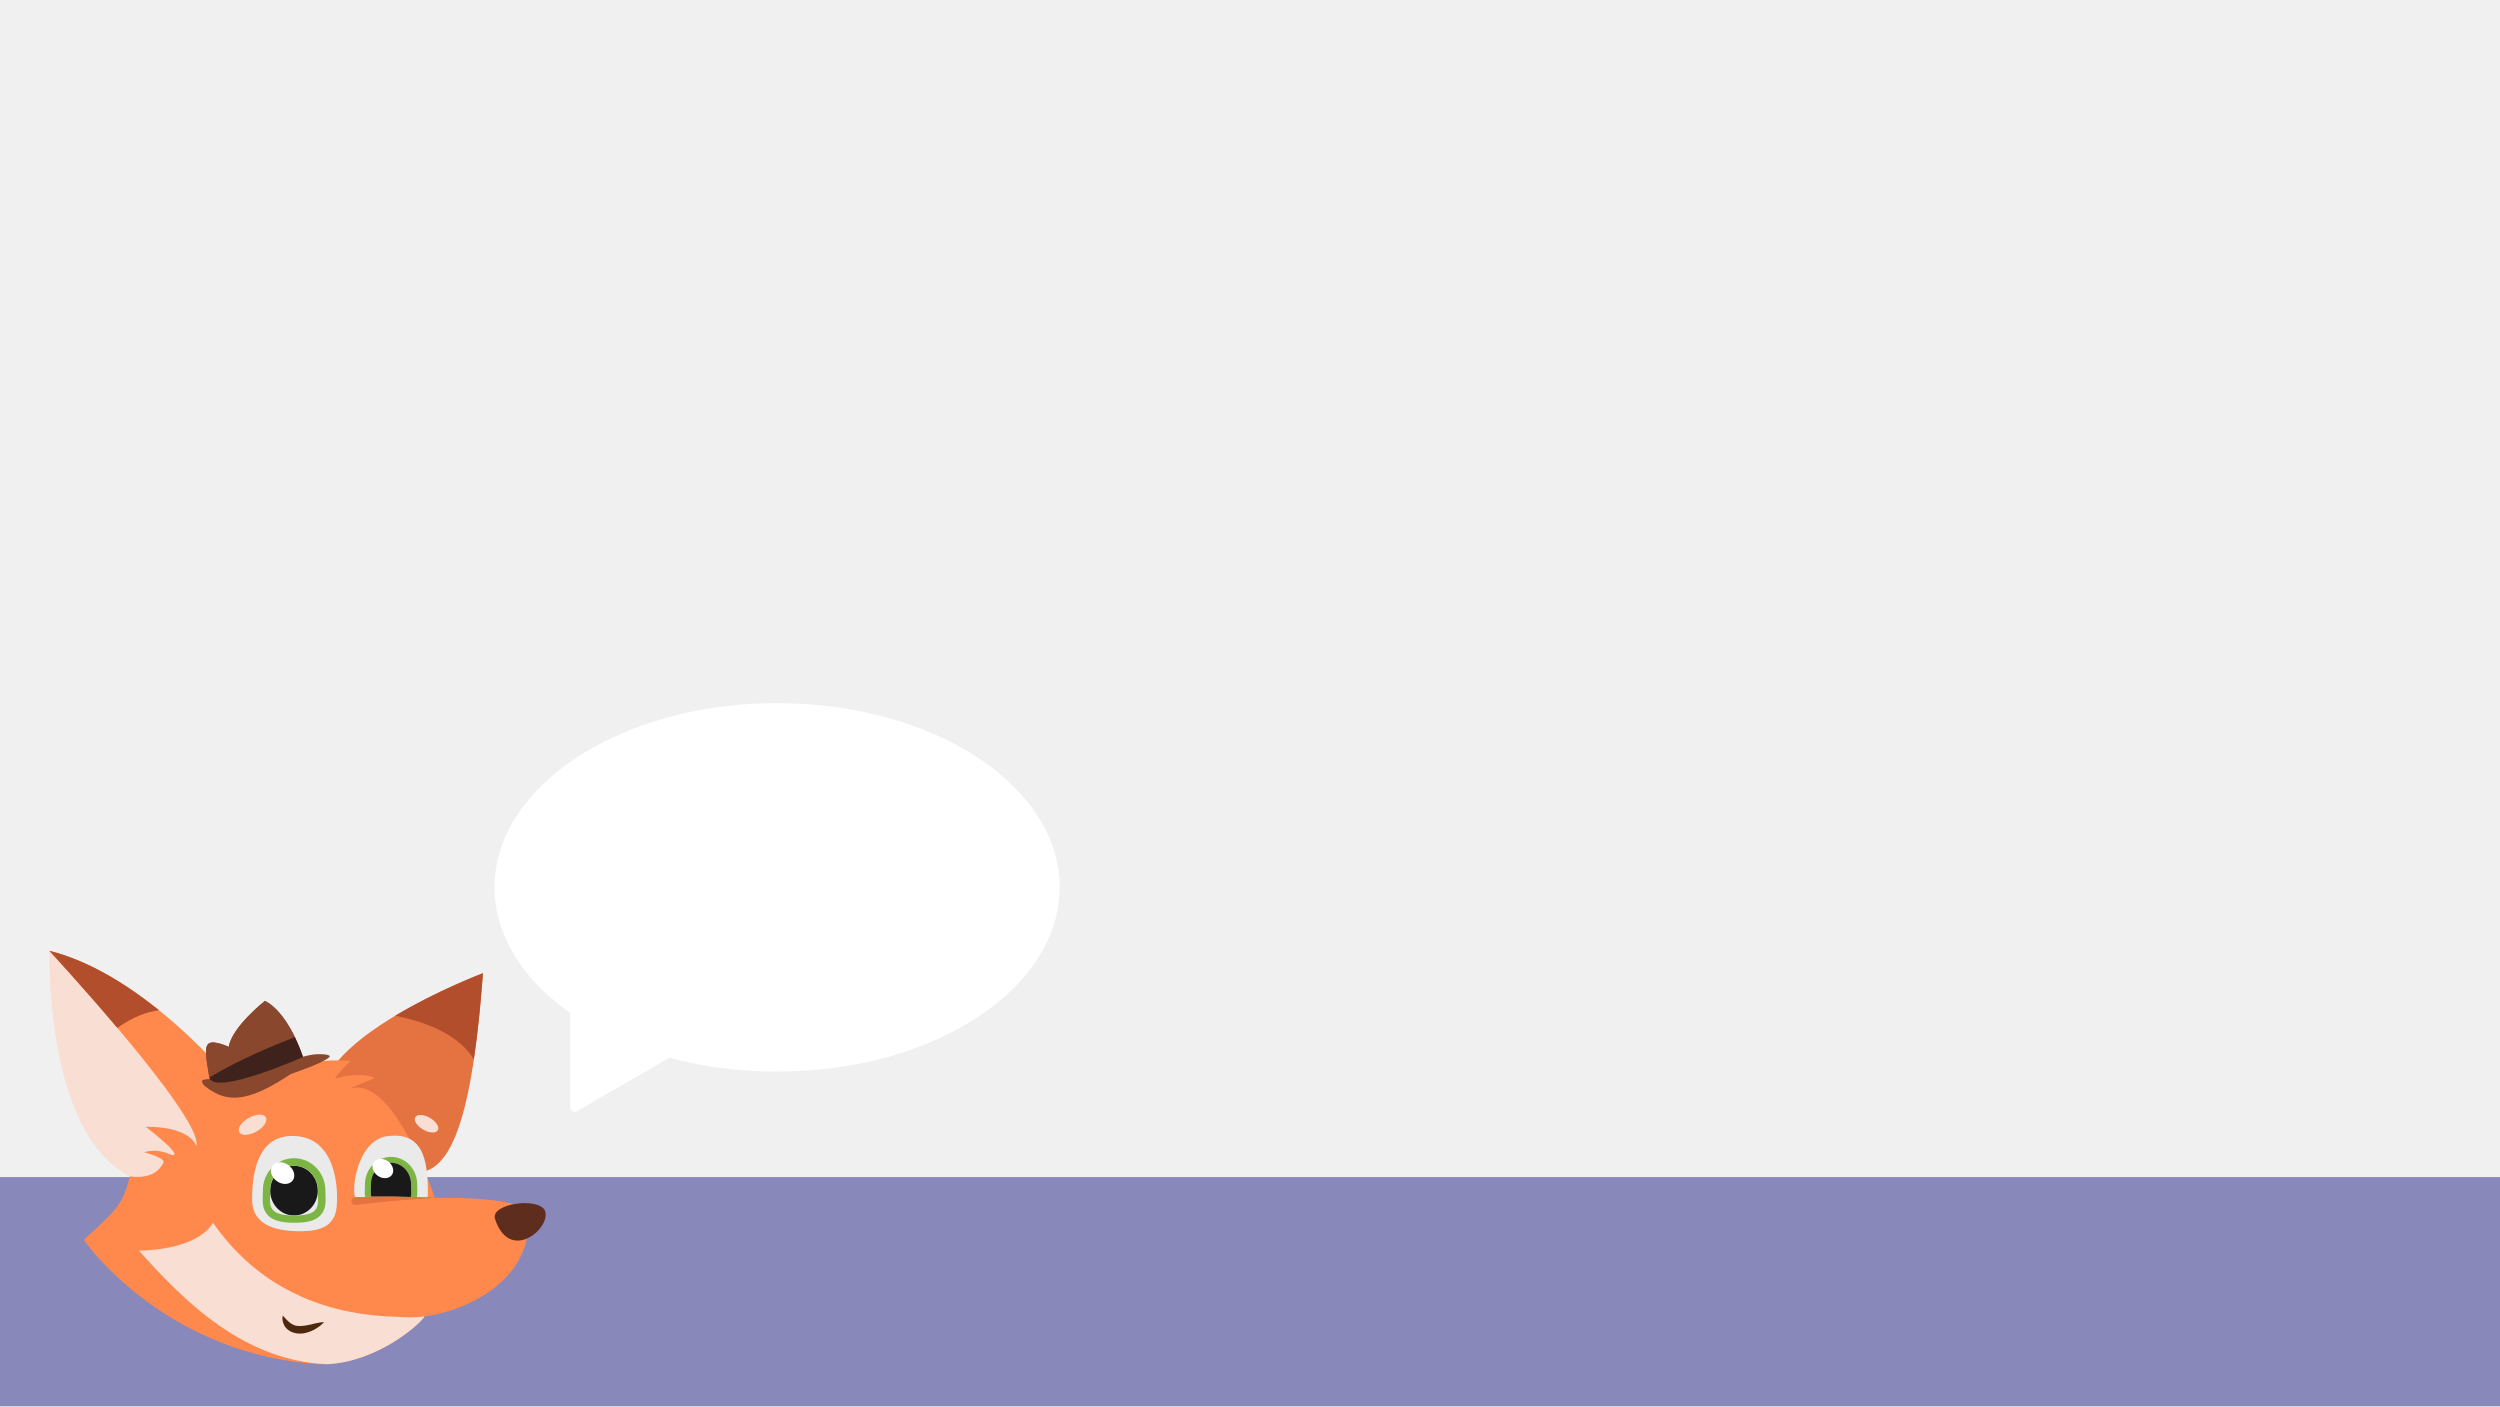
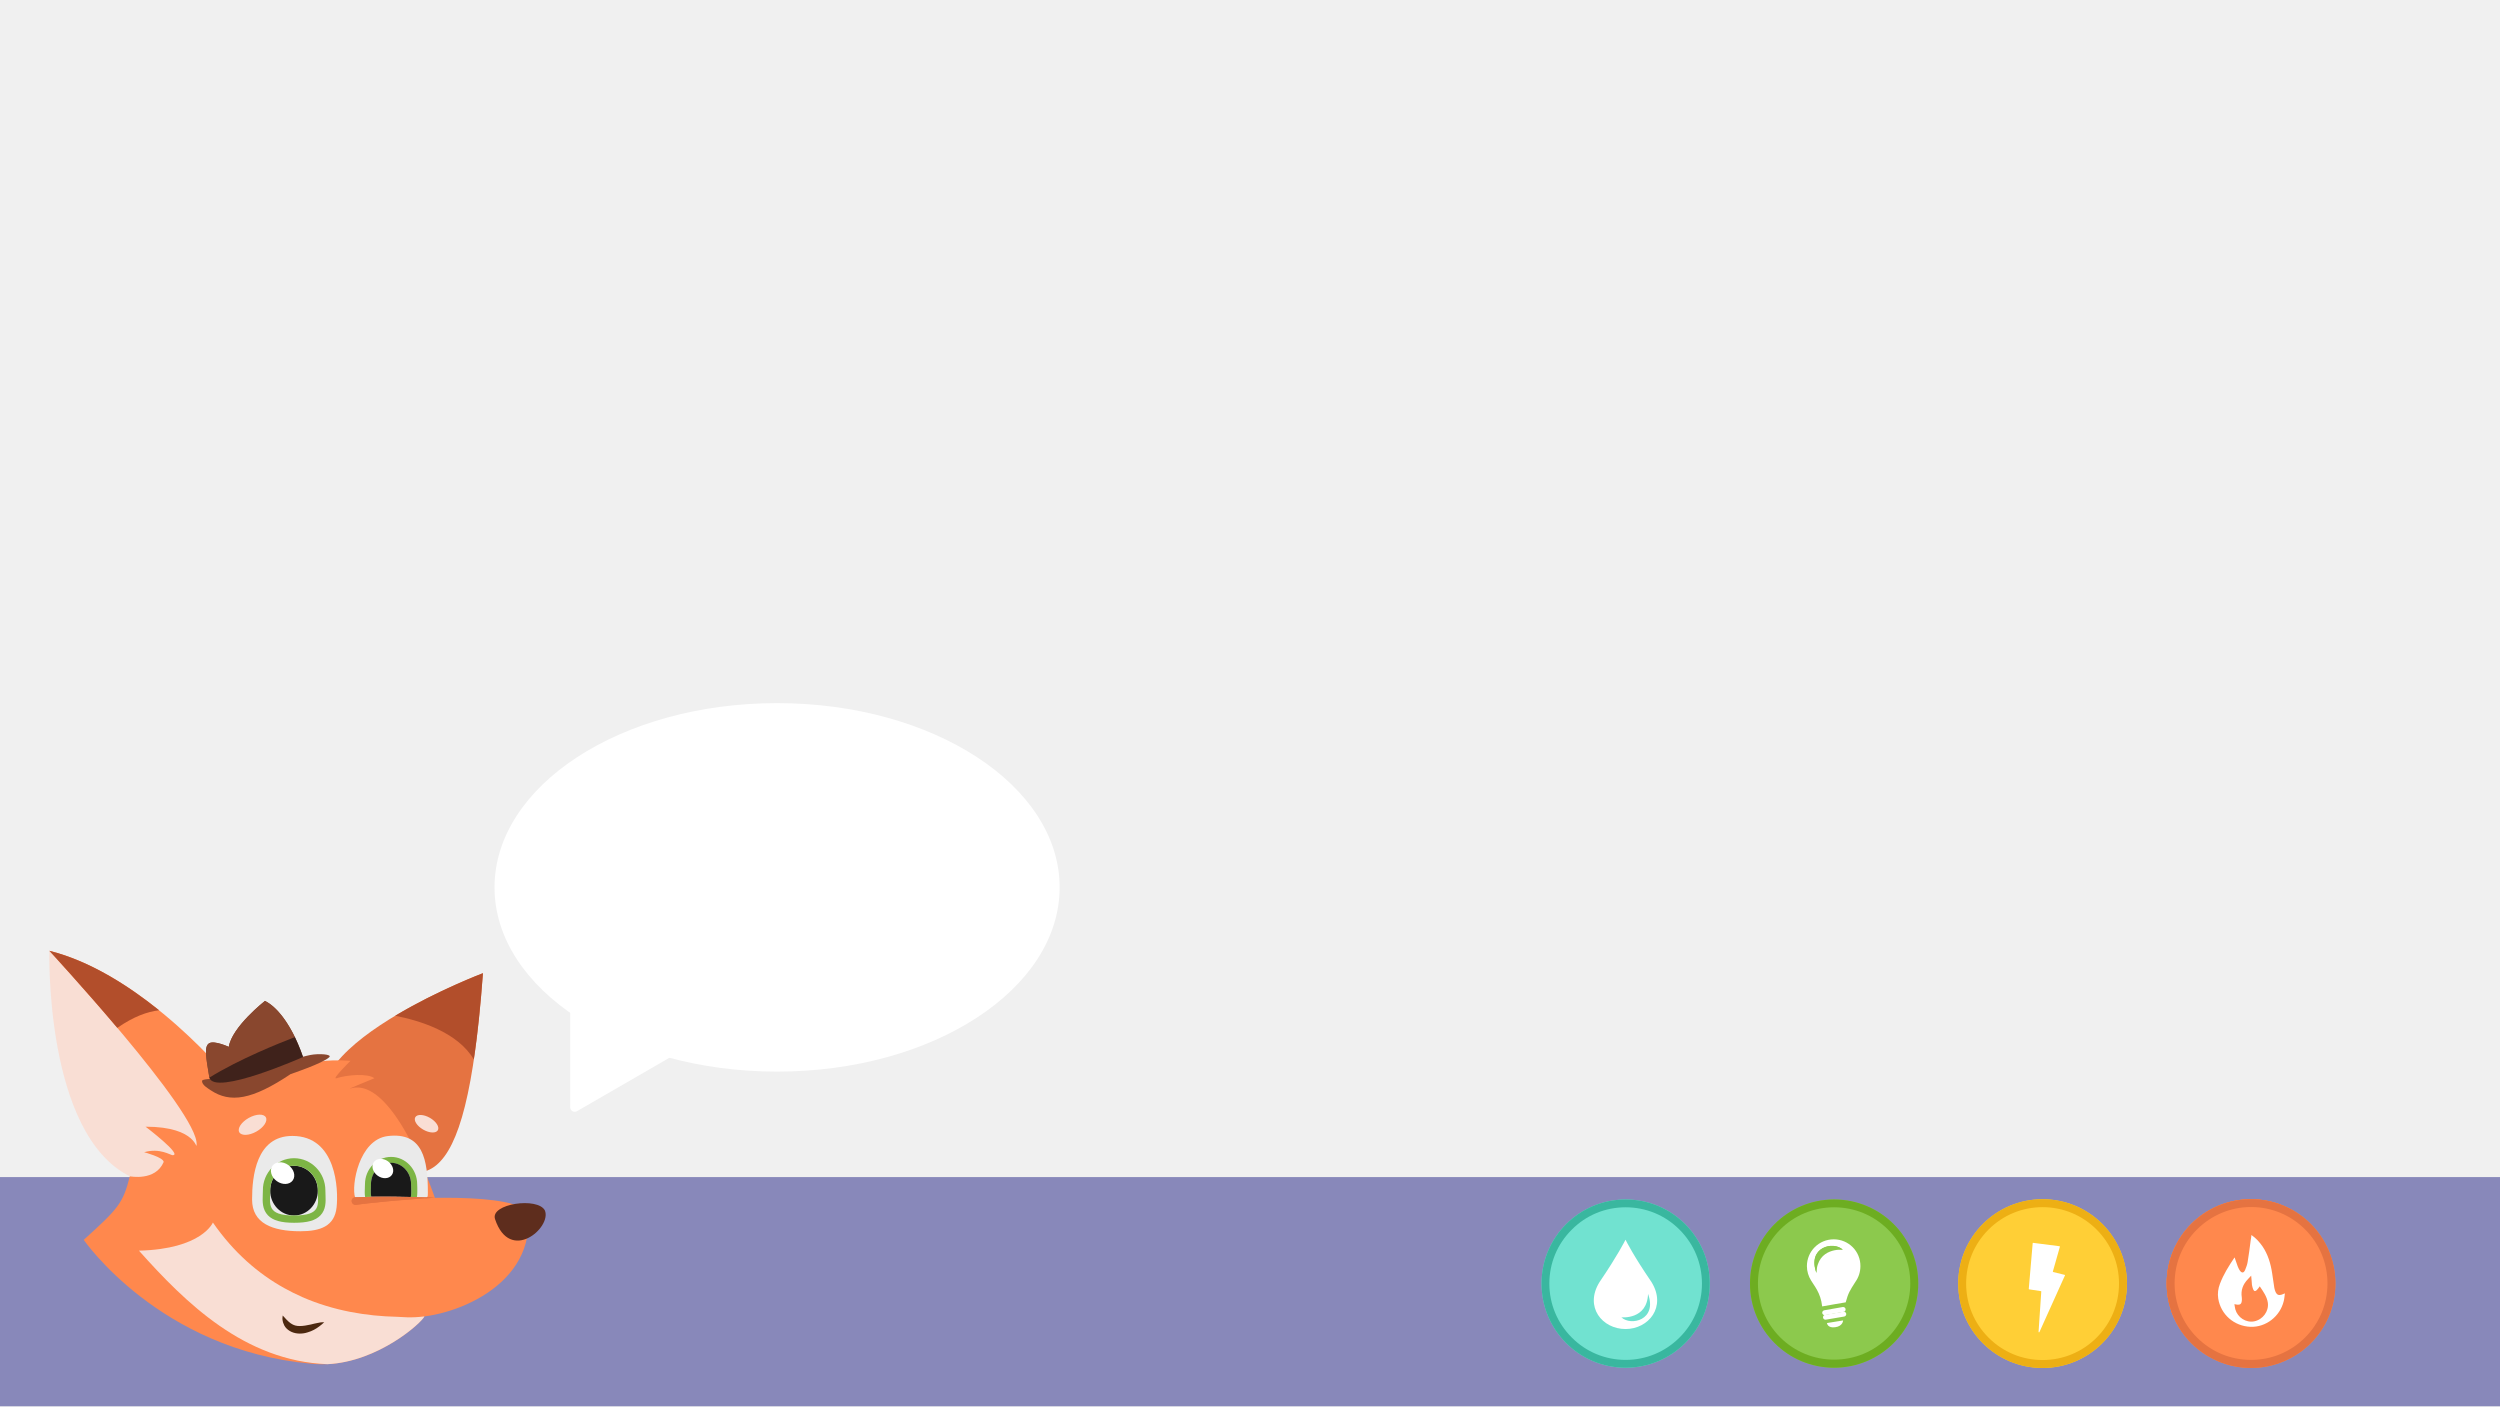
<svg xmlns="http://www.w3.org/2000/svg" version="1.1" id="layer_01" x="0px" y="0px" viewBox="0 0 1920 1080" enable-background="new 0 0 1920 1080" xml:space="preserve">
  <g id="icon-placeholders">
    <g id="water-placeholder">
      <circle fill="#BABABA" cx="1246.5" cy="992.5" r="65" />
      <g>
        <path fill="#9B9B9B" d="M1280.9,1026.9L1280.9,1026.9c6.9-6.9,6.9-18.1,0-25l-44.3-44.3c-6.9-6.9-18.1-6.9-25,0v0     c-6.9,6.9-6.9,18.1,0,25l44.3,44.3C1262.8,1033.8,1274,1033.8,1280.9,1026.9z" />
        <path fill="#9B9B9B" d="M1211.6,1026.9L1211.6,1026.9c-6.9-6.9-6.9-18.1,0-25l44.3-44.3c6.9-6.9,18.1-6.9,25,0v0     c6.9,6.9,6.9,18.1,0,25l-44.3,44.3C1229.7,1033.8,1218.5,1033.8,1211.6,1026.9z" />
      </g>
    </g>
    <g id="light-placeholder">
      <circle fill="#BABABA" cx="1410.5" cy="992.5" r="65" />
      <g>
        <path fill="#9B9B9B" d="M1444.9,1026.9L1444.9,1026.9c6.9-6.9,6.9-18.1,0-25l-44.3-44.3c-6.9-6.9-18.1-6.9-25,0v0     c-6.9,6.9-6.9,18.1,0,25l44.3,44.3C1426.8,1033.8,1438,1033.8,1444.9,1026.9z" />
        <path fill="#9B9B9B" d="M1375.6,1026.9L1375.6,1026.9c-6.9-6.9-6.9-18.1,0-25l44.3-44.3c6.9-6.9,18.1-6.9,25,0v0     c6.9,6.9,6.9,18.1,0,25l-44.3,44.3C1393.7,1033.8,1382.5,1033.8,1375.6,1026.9z" />
      </g>
    </g>
    <g id="el-placeholder">
      <circle fill="#BABABA" cx="1574.6" cy="992" r="65" />
      <g>
        <path fill="#9B9B9B" d="M1609,1026.4L1609,1026.4c6.9-6.9,6.9-18.1,0-25l-44.3-44.3c-6.9-6.9-18.1-6.9-25,0v0     c-6.9,6.9-6.9,18.1,0,25l44.3,44.3C1590.9,1033.3,1602.1,1033.3,1609,1026.4z" />
        <path fill="#9B9B9B" d="M1539.7,1026.4L1539.7,1026.4c-6.9-6.9-6.9-18.1,0-25l44.3-44.3c6.9-6.9,18.1-6.9,25,0v0     c6.9,6.9,6.9,18.1,0,25l-44.3,44.3C1557.8,1033.3,1546.6,1033.3,1539.7,1026.4z" />
      </g>
    </g>
    <g id="heat-placeholder">
      <circle fill="#BABABA" cx="1738.6" cy="992" r="65" />
      <g>
        <path fill="#9B9B9B" d="M1773,1026.4L1773,1026.4c6.9-6.9,6.9-18.1,0-25l-44.3-44.3c-6.9-6.9-18.1-6.9-25,0v0     c-6.9,6.9-6.9,18.1,0,25l44.3,44.3C1754.9,1033.3,1766.1,1033.3,1773,1026.4z" />
        <path fill="#9B9B9B" d="M1703.7,1026.4L1703.7,1026.4c-6.9-6.9-6.9-18.1,0-25l44.3-44.3c6.9-6.9,18.1-6.9,25,0v0     c6.9,6.9,6.9,18.1,0,25l-44.3,44.3C1721.8,1033.3,1710.6,1033.3,1703.7,1026.4z" />
      </g>
    </g>
  </g>
  <g id="foreground">
    <path fill="#8888BA" d="M0,904v176h1920V904H0z" />
    <g>
      <path fill="#E57341" d="M370.9,747.4c0,0-174.4,66.1-108.4,121.6C324.3,920.7,357.7,927.1,370.9,747.4z" />
      <path fill="#F9DED4" d="M37.9,730.2c0,0-3.7,140.6,61.8,173.2s59.7-44.1,59.7-44.1L37.9,730.2z" />
      <path fill="#FF884D" d="M269.2,814.7c-39.6-2.6-40.3,9.7-50.2,10.6c-29.7,2.6-41,5.3-41,5.3s-66.1-81.9-140.1-100.4   c0,0,114.9,124.1,113.1,148.9c-0.4,5.2,1.2-13.8-39.2-13.8c0,0,28.8,21.9,20.8,21.9c-1.7,0-9.8-5.8-21.9-2.3c0,0,15,4,15,7.5   c-6.3,15-26,11-26,11c-5.2,20.8-8.9,24.8-35.4,48.8c0,0,58.1,84.6,174.4,95.1c47.6,5.3,89.9-35.7,87.2-37   c-15.4-7.7-107,11.9-162.5-70c0,0,27.8,66.1,149.3,71.4c32.7,1.4,100.4-23.8,92.5-81.9c-21.1-15.9-107-7.9-128.2-7.9   c-17.4,0,58.1,1.3,58.1,1.3s-31.7-97.8-66.1-87.2c-3.6,1.1,18.5-7.9,18.5-7.9c-5-4-21.1-2.6-29.1,0   C254.2,829.4,269.2,814.7,269.2,814.7z" />
      <path fill="#5E2D1D" d="M380.2,936.3c11.4,34.2,43.6,6.6,38.3-6.6C413.2,919.1,376.2,924.4,380.2,936.3z" />
      <path fill="#EAEAEA" d="M193.6,921.2c0,18.3,15.5,24.4,37.1,24.4c15.4,0,26.2-3.9,27.8-18.3c1.5-13.7,0-54.9-34-54.9   C196.7,872.4,193.6,903.5,193.6,921.2z" />
      <path fill="#EAEAEA" d="M328.6,916.1c0,6.3-0.1,3.5-27.1,3.5c-5.2,0-27.5,4-28.8,0c-3-9,2.9-44.4,25.1-47.1   C324.9,869.2,328.6,890.8,328.6,916.1z" />
      <ellipse fill="#191919" cx="225.8" cy="914.4" rx="18.3" ry="19.1" />
      <path fill="#7DB545" d="M225.8,895.3c-10.1,0-18.3,8.5-18.3,19.1c0,10.5-3.1,19.1,18.3,19.1c21.6,0,18.3-8.5,18.3-19.1   C244.2,903.8,236,895.3,225.8,895.3 M225.8,889.5c13.3,0,24.1,11.1,24.1,24.8c0,1.2,0,2.3,0.1,3.5c0.2,5.2,0.4,11.1-3.9,15.6   c-3.8,4-10.1,5.7-20.2,5.7c-10.1,0-16.3-1.8-20.1-5.7c-4.4-4.6-4.2-10.5-4-15.8c0-1.1,0.1-2.2,0.1-3.3   C201.7,900.7,212.6,889.5,225.8,889.5L225.8,889.5z" />
      <path fill="#7DB545" d="M320.2,919.4c-0.5,0-0.9,0-1.4,0c-1.1,0-2.2,0-3.3-0.1c0.7-2.7,0.2-6.1,0.2-9.8c0-9.1-6.9-16.4-15.4-16.4   c-8.5,0-15.4,7.4-15.4,16.4c0,3.6-0.4,7,0.2,9.7c-1.6,0-3.1,0-4.7,0.1c-0.4-2.3-0.3-4.7-0.2-6.9c0-0.9,0.1-1.9,0.1-2.9   c0-11.6,9-21,20.1-21c11,0,20,9.4,20,21c0,1,0,2,0.1,3C320.5,914.8,320.6,917.1,320.2,919.4z" />
      <path fill="#191919" d="M315.5,919.3c-4-0.1-8-0.1-12-0.2c-5.1,0-10.2,0-15.4,0c-1,0-2,0-3,0c-0.6-2.7-0.2-6.1-0.2-9.7   c0-9.1,6.9-16.4,15.4-16.4c8.5,0,15.4,7.4,15.4,16.4C315.7,913.2,316.2,916.6,315.5,919.3z" />
      <ellipse transform="matrix(0.5817 -0.8134 0.8134 0.5817 -642.0671 553.3457)" fill="#FFFFFF" cx="217" cy="901" rx="7.6" ry="9.6" />
      <ellipse transform="matrix(0.8716 -0.4903 0.4903 0.8716 -398.5664 205.9936)" fill="#F9DED4" cx="193.9" cy="863.8" rx="11.7" ry="6" />
      <ellipse transform="matrix(0.5 -0.866 0.866 0.5 -583.5585 715.2253)" fill="#F9DED4" cx="327.6" cy="863" rx="5.2" ry="10" />
      <path fill="#E57341" d="M273.3,925.3c5-0.7,10.1-1.3,15.1-1.8c5.1-0.5,10.1-1,15.2-1.5c5.1-0.4,10.2-0.8,15.3-1.2   c5.1-0.4,10.2-0.7,15.3-1c-5.1-0.2-10.2-0.4-15.3-0.5c-5.1-0.1-10.2-0.2-15.3-0.2c-5.1,0-10.2,0-15.4,0c-5.1,0.1-10.2,0.2-15.4,0.4   c-1.6,0.1-2.8,1.4-2.8,3c0.1,1.6,1.4,2.8,3,2.8C273,925.3,273.1,925.3,273.3,925.3L273.3,925.3z" />
      <path fill="#89472E" d="M238.5,810.2c6.2-1.2,16.7-0.6,14.4,1.7c-4.6,4.6-29.7,13-29.7,13c-29.7,19.9-46.4,22.4-61.4,12.4   c-1.7-1.2-6.9-4-6.6-7.2c0-2.7,28.2-1.4,28.2-1.4C181.7,828.4,223.5,813.1,238.5,810.2z" />
      <path fill="#89472E" d="M203.5,768.7c0,0-25.4,19.9-27.8,35.3c0,0-11-5.1-15-2.8c-4,2.3-2.6,10.4,0,25.9s72-15.4,72-15.4   S222.1,778.2,203.5,768.7z" />
      <ellipse transform="matrix(0.5817 -0.8134 0.8134 0.5817 -607.0187 614.4916)" fill="#FFFFFF" cx="294" cy="897.5" rx="6.8" ry="8.5" />
      <path fill="#B24E2B" d="M122.2,775.9c-8.9,1-19.6,4.8-32.1,13.5c-26.8-31.7-52.2-59.2-52.2-59.2C68.8,737.9,98.3,756.7,122.2,775.9   z" />
      <path fill="#F9DED4" d="M326,1011c-2.2,4.9-35.2,34.8-74.6,36.7c0,0,0,0,0,0c-63.6-2.5-108.8-47-144.7-87.2   c48.5-1.2,56.8-21.6,56.8-21.6c16,23.1,34.8,39.2,54.7,50.3c4.5,2.5,9.1,4.8,13.7,6.8c0,0,0.1,0,0.1,0.1   c24.5,10.7,49.8,14.7,72.8,15.2c2.6,0.2,5.3,0.3,8,0.4C316.8,1011.8,321.2,1011.6,326,1011z" />
      <path fill="#B24E2B" d="M370.9,747.4c-1.9,25.8-4.2,47.7-7,66.3c-12.5-21.2-42-30-60.4-33.6C336.2,760.5,370.9,747.4,370.9,747.4z" />
      <path fill="#89472E" d="M226.5,796.5c-12,4.6-42.6,16.8-65.7,31.1c0-0.1-0.1-0.3-0.1-0.5c-2.6-15.5-4-23.6,0-25.9s15,2.8,15,2.8   c2.4-15.4,27.8-35.3,27.8-35.3C213.7,773.9,221.5,786.3,226.5,796.5z" />
      <path fill="#3F221B" d="M232.7,811.8c0,0-68,30.2-71.9,15.8c23.1-14.3,53.7-26.5,65.7-31.1C230.5,804.9,232.7,811.8,232.7,811.8z" />
      <path fill="#E57341" d="M334.2,919.9c-4.8,0.3-9.5,0.6-14.2,0.9c-0.3,0-0.7,0-1,0.1c-1.3,0.1-2.7,0.2-4,0.3   c-3.8,0.3-7.5,0.6-11.2,0.9c-5.1,0.4-10.2,0.9-15.2,1.5c-0.1,0-0.2,0-0.4,0c-1.9,0.2-3.8,0.4-5.8,0.6c-3,0.4-6,0.7-9,1.1l0,0   c-0.1,0-0.2,0-0.3,0c-1.6,0.1-2.9-1.2-3-2.8c-0.1-1.6,1.2-2.9,2.8-3c2.6-0.1,5.2-0.2,7.7-0.2c1.6,0,3.1-0.1,4.7-0.1c1,0,2,0,3,0   c5.1-0.1,10.2-0.1,15.4,0c4,0,8,0.1,12,0.2c1.1,0,2.2,0,3.3,0.1c0.5,0,0.9,0,1.4,0C324.9,919.5,329.5,919.7,334.2,919.9z" />
      <path fill="#4C280F" d="M249,1015.6c-0.1,0-0.2-0.1-0.3-0.1c-0.1,0-0.2,0-0.4,0c-0.2,0-0.5,0-0.7,0c-0.5,0-0.9,0.1-1.4,0.1   c-0.9,0.1-1.7,0.3-2.6,0.5c-1.7,0.3-3.3,0.7-4.8,1.1c-3.1,0.7-6.1,1.2-8.6,1.2c-2.6,0-4.6-0.5-6.8-2c-2.2-1.5-4.1-3.7-6.3-6.1   c-0.1,0.7-0.2,1.5-0.2,2.3c0,0.7,0.1,1.5,0.3,2.3l0.3,1.1c0.1,0.4,0.3,0.7,0.5,1.1c0.1,0.2,0.2,0.4,0.2,0.6l0.3,0.5   c0.2,0.4,0.4,0.7,0.7,1.1c1.1,1.4,2.7,2.7,4.7,3.6c2,0.9,4.2,1.3,6.3,1.3c2.1,0,4.1-0.3,5.9-0.9c1.8-0.5,3.5-1.2,5-2   c1.5-0.8,2.9-1.7,4.2-2.7c0.6-0.5,1.3-1,1.9-1.5l0.9-0.8C248.3,1016.1,248.6,1015.8,249,1015.6z" />
    </g>
  </g>
  <g id="taleboble">
    <ellipse fill="#FFFFFF" cx="596.8" cy="681.5" rx="217" ry="141.5" />
    <path fill="#FFFFFF" d="M443.1,853.4c-2.3,1.3-5.2-0.3-5.2-3v-43v-43c0-2.7,2.9-4.4,5.2-3l37.2,21.5l37.2,21.5c2.3,1.3,2.3,4.7,0,6   l-37.2,21.5L443.1,853.4z" />
  </g>
+   <g id="foreground-icons">
+     <g id="heat-icon">
+       <g>
+         <circle fill="#FF884D" cx="1728.6" cy="985.6" r="64.6" />
+         <path fill="#E57341" d="M1728.6,927c15.6,0,30.3,6.1,41.4,17.1c11.1,11.1,17.1,25.8,17.1,41.4c0,15.6-6.1,30.3-17.1,41.4     s-25.8,17.1-41.4,17.1c-15.6,0-30.3-6.1-41.4-17.1c-11.1-11.1-17.1-25.8-17.1-41.4c0-15.6,6.1-30.3,17.1-41.4     C1698.3,933.1,1713,927,1728.6,927 M1728.6,921c-35.7,0-64.6,28.9-64.6,64.6c0,35.7,28.9,64.6,64.6,64.6     c35.7,0,64.6-28.9,64.6-64.6C1793.3,949.9,1764.3,921,1728.6,921L1728.6,921z" />
+       </g>
+       <circle fill="#FF884D" cx="1728.8" cy="985.8" r="64.8" />
+       <path fill="#E57341" d="M1728.8,927c15.7,0,30.4,6.1,41.5,17.2c11.1,11.1,17.2,25.8,17.2,41.5c0,15.7-6.1,30.4-17.2,41.5    c-11.1,11.1-25.8,17.2-41.5,17.2s-30.4-6.1-41.5-17.2c-11.1-11.1-17.2-25.8-17.2-41.5c0-15.7,6.1-30.4,17.2-41.5    C1698.4,933.2,1713.1,927,1728.8,927 M1728.8,921c-35.8,0-64.8,29-64.8,64.8s29,64.8,64.8,64.8s64.8-29,64.8-64.8    S1764.7,921,1728.8,921L1728.8,921z" />
+       <path fill="#FFFFFF" d="M1729.1,948.5c3.5,2.4,6.2,5.4,8.5,8.7c4.2,6.2,6.3,13.3,7.4,20.6c0.6,3.8,1.1,7.6,1.7,11.4    c0.2,1.1,0.6,2.2,1,3.2c1,2,2.4,2.6,4.6,1.9c0.7-0.2,1.4-0.6,2.5-1c-0.3,2.1-0.4,4.1-0.9,6c-2.9,11.8-13.7,20.1-25.5,19.7    c-12.6-0.5-22.8-9.4-24.8-21.7c-0.6-3.9-0.1-7.6,1.3-11.3c2.7-7.2,6.8-13.7,11.1-20.1c0-0.1,0.1-0.1,0.2-0.1    c0.8,2.2,1.5,4.4,2.3,6.6c0.4,1.1,0.9,2.1,1.5,3.1c1.6,2.4,3.2,2.4,4.3-0.3c0.8-2,1.6-4,1.9-6.1c0.9-5.4,1.6-10.8,2.3-16.3    C1728.8,951.4,1728.9,950,1729.1,948.5z M1728.9,979.7c-0.9,1-1.7,1.9-2.5,2.7c-3.8,3.9-5.6,8.5-4.7,14.1c0.1,0.9,0.1,1.8,0,2.7    c-0.2,2.1-1.3,3-3.4,2.8c-0.7-0.1-1.3-0.2-2.3-0.4c0.3,1.4,0.4,2.7,0.7,3.9c1.8,6.4,8.2,10.5,14.5,9.3c6.6-1.3,11.4-7.7,10.5-14.3    c-0.7-4.8-3.6-8.7-6.2-12.6c-0.8,1.1-1.5,2.1-2.3,2.9c-1.1,1.1-2.1,1-2.7-0.5c-0.5-1.1-0.8-2.3-1-3.5    C1729.3,984.5,1729.2,982.2,1728.9,979.7z" />
+       <path fill="none" d="M1728.9,978.9c0.2,2.6,0.4,4.8,0.7,7.1c0.2,1.2,0.5,2.4,1,3.5c0.6,1.5,1.6,1.6,2.7,0.5    c0.8-0.9,1.5-1.9,2.3-2.9c2.6,3.9,5.5,7.7,6.2,12.6c0.9,6.6-3.9,13-10.5,14.3c-6.3,1.2-12.7-2.9-14.5-9.3    c-0.3-1.2-0.5-2.5-0.7-3.9c0.9,0.2,1.6,0.3,2.3,0.4c2.1,0.2,3.2-0.6,3.4-2.8c0.1-0.9,0.2-1.8,0-2.7c-0.9-5.5,0.9-10.1,4.7-14.1    C1727.3,980.8,1728,980,1728.9,978.9z" />
+     </g>
+     <g id="el-icon">
+       <circle fill="#FFCF36" cx="1568.7" cy="985.8" r="64.8" />
+       <path fill="#FFFFFF" d="M1558.1,989.8c1-11.7,2-23.3,3-35c0-0.2,0.2-0.3,0.3-0.3c6.8,0.9,13.5,1.7,20.3,2.6c0.2,0,0.3,0.2,0.3,0.4    c-1.8,6.3-3.6,12.6-5.4,19c0,0.2,0.1,0.3,0.2,0.4c3,0.8,5.9,1.5,8.9,2.2c0.2,0,0.3,0.2,0.2,0.4c-6.6,14.6-13.2,29.1-19.7,43.7    c-0.3-0.1-0.2-0.1-0.6-0.1c0.7-10.4,1.4-20.7,2.1-31.2c0-0.2-0.1-0.3-0.3-0.3c-3.1-0.5-6-0.9-9.1-1.4    C1558.1,990.1,1558,990,1558.1,989.8z" />
+       <path fill="#EDAF14" d="M1568.7,927.1c15.7,0,30.4,6.1,41.5,17.2c11.1,11.1,17.2,25.8,17.2,41.5c0,15.7-6.1,30.4-17.2,41.5    c-11.1,11.1-25.8,17.2-41.5,17.2s-30.4-6.1-41.5-17.2c-11.1-11.1-17.2-25.8-17.2-41.5c0-15.7,6.1-30.4,17.2-41.5    C1538.3,933.2,1553,927.1,1568.7,927.1 M1568.7,921c-35.8,0-64.8,29-64.8,64.8c0,35.8,29,64.8,64.8,64.8s64.8-29,64.8-64.8    C1633.6,950,1604.5,921,1568.7,921L1568.7,921z" />
+     </g>
+     <g id="water-icon">
+       <g>
+         <circle fill="#71E2D0" cx="1248.5" cy="985.8" r="64.6" />
+         <path fill="#39B79F" d="M1248.5,927.2c15.6,0,30.4,6.1,41.4,17.2c11.1,11.1,17.2,25.8,17.2,41.4s-6.1,30.4-17.2,41.4     c-11.1,11.1-25.8,17.2-41.4,17.2s-30.4-6.1-41.4-17.2c-11.1-11.1-17.2-25.8-17.2-41.4s6.1-30.4,17.2-41.4     C1218.1,933.3,1232.8,927.2,1248.5,927.2 M1248.5,921.2c-35.7,0-64.6,28.9-64.6,64.6c0,35.7,28.9,64.6,64.6,64.6     s64.6-28.9,64.6-64.6C1313.1,950.1,1284.2,921.2,1248.5,921.2L1248.5,921.2z" />
+       </g>
+       <path fill="#FFFFFF" d="M1248.4,1020.7L1248.4,1020.7c-17.8,0-31.8-16.9-20-36c14.2-20.9,19.4-31.5,20-32.6c0,0,0,0,0-0.1    c0,0,0,0,0,0.1c0.6,1.2,5.8,11.8,20,32.6C1280.1,1003.7,1266.1,1020.7,1248.4,1020.7z" />
+       <path fill="#71E2D0" d="M1265.7,993.7c-0.7,20.1-20.5,18-20.5,18C1252.5,1018.6,1273,1013.8,1265.7,993.7z" />
+     </g>
+     <g id="light-icon">
+       <g>
+         <circle fill="#8CC94D" cx="1408.6" cy="985.8" r="64.6" />
+         <path fill="#6DAD21" d="M1408.6,927.2c15.6,0,30.3,6.1,41.4,17.1c11.1,11.1,17.1,25.8,17.1,41.4c0,15.6-6.1,30.3-17.1,41.4     c-11.1,11.1-25.8,17.1-41.4,17.1s-30.3-6.1-41.4-17.1c-11.1-11.1-17.1-25.8-17.1-41.4c0-15.6,6.1-30.3,17.1-41.4     S1393,927.2,1408.6,927.2 M1408.6,921.2c-35.7,0-64.6,28.9-64.6,64.6c0,35.7,28.9,64.6,64.6,64.6s64.6-28.9,64.6-64.6     C1473.3,950.1,1444.3,921.2,1408.6,921.2L1408.6,921.2z" />
+       </g>
+       <g>
+         <path fill="#FFFFFF" d="M1408.3,951.8c-11.4,0-20.6,9.2-20.6,20.6c0,4,1.2,7.8,3.2,11c2,3.6,7.4,9.3,8.5,19.8     c0,0.1,0.1,0.2,0.2,0.1c1.8-0.3,17.9-3.2,17.9-3.1c2-7.3,3.1-8.9,7.5-15.8c2.4-3.4,3.8-7.5,3.8-12     C1428.9,961,1419.7,951.8,1408.3,951.8z" />
+         <path fill="#FFFFFF" d="M1415.9,1007.5l-14.2,2.5c-1,0.2-2-0.5-2.2-1.5l0,0c-0.2-1,0.5-2,1.5-2.2l14.2-2.5c1-0.2,2,0.5,2.2,1.5     l0,0C1417.6,1006.4,1416.9,1007.4,1415.9,1007.5z" />
+         <path fill="#FFFFFF" d="M1403.1,1016.1c0,0,0.4,4.1,6.4,3.2c5.9-0.8,6-5.2,6-5.2L1403.1,1016.1z" />
+         <path fill="#FFFFFF" d="M1416.4,1011.1l-14.1,2.4c-1,0.2-2-0.5-2.2-1.5l0,0c-0.2-1,0.5-2,1.5-2.2l14.1-2.4c1-0.2,2,0.5,2.2,1.5     l0,0C1418.1,1009.9,1417.4,1010.9,1416.4,1011.1z" />
+       </g>
+       <path fill="#8CC94D" d="M1395,977.6c-0.7-23,20.3-17.8,20.3-17.8C1408.1,952.8,1387.8,957.7,1395,977.6z" />
+       <path fill="#8CC94D" d="M1395,977.6c0.7-19.9,20.3-17.8,20.3-17.8C1408.1,953,1387.8,957.7,1395,977.6z" />
+     </g>
+   </g>
</svg>
